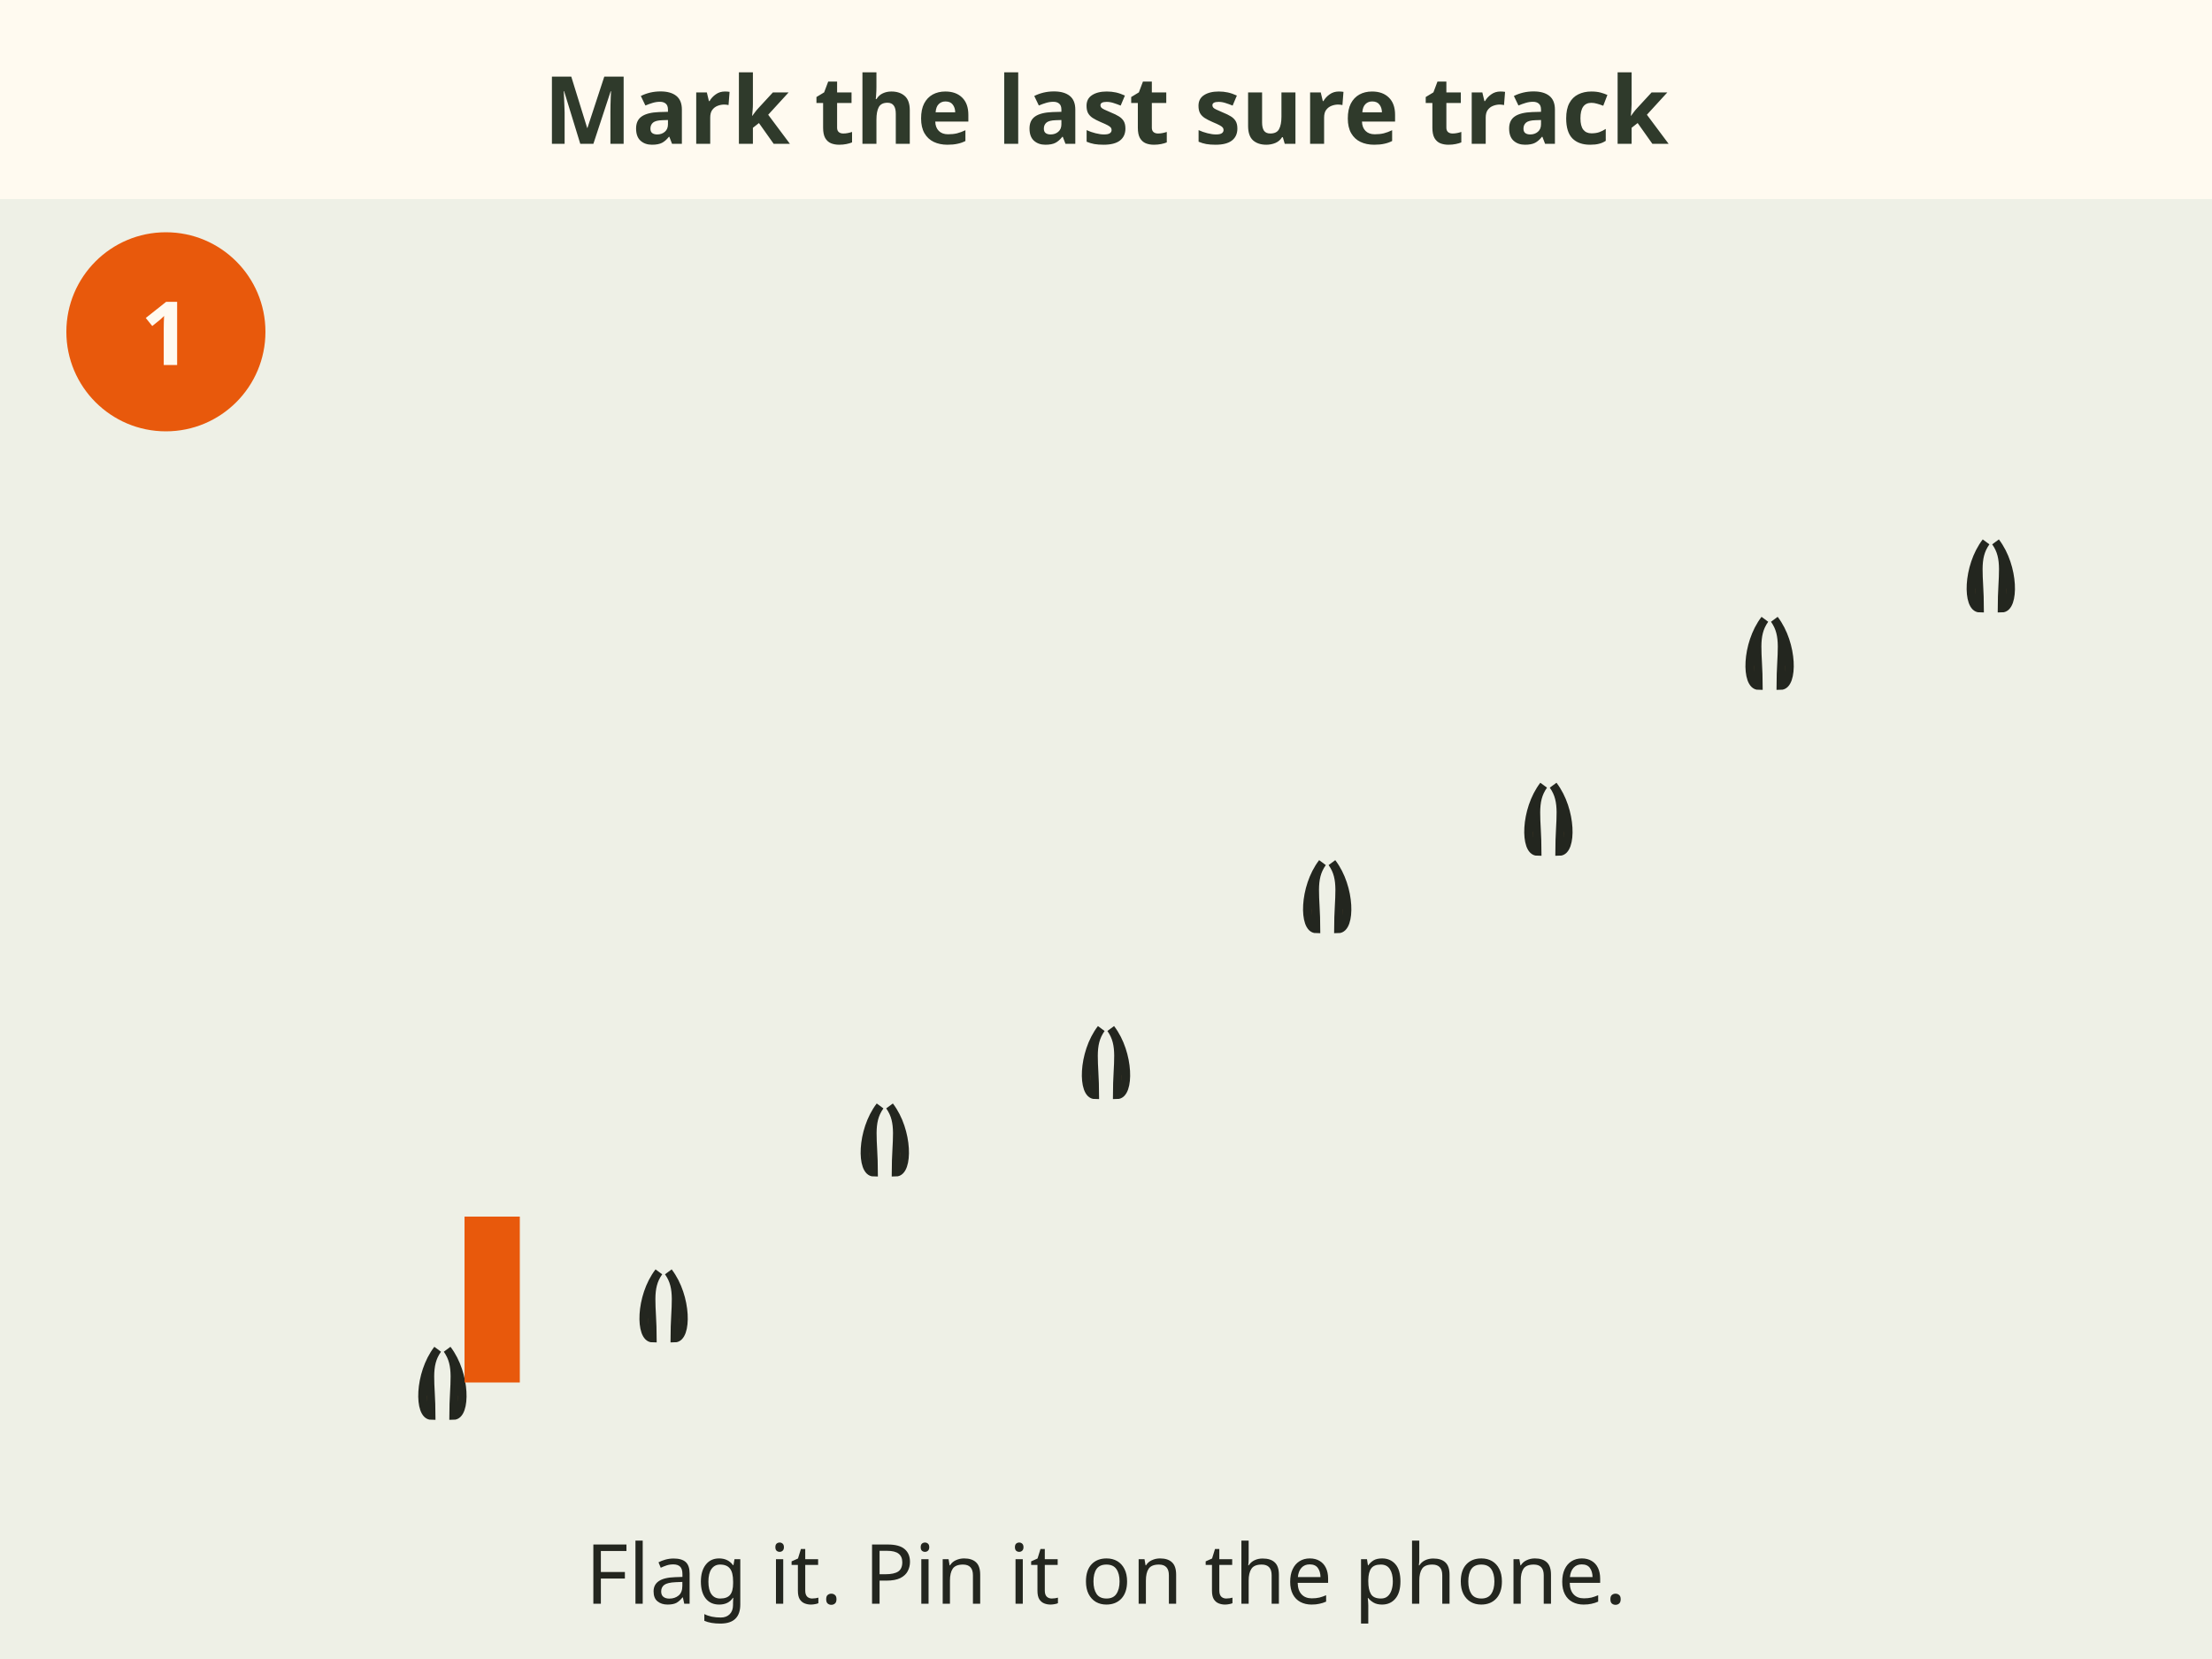
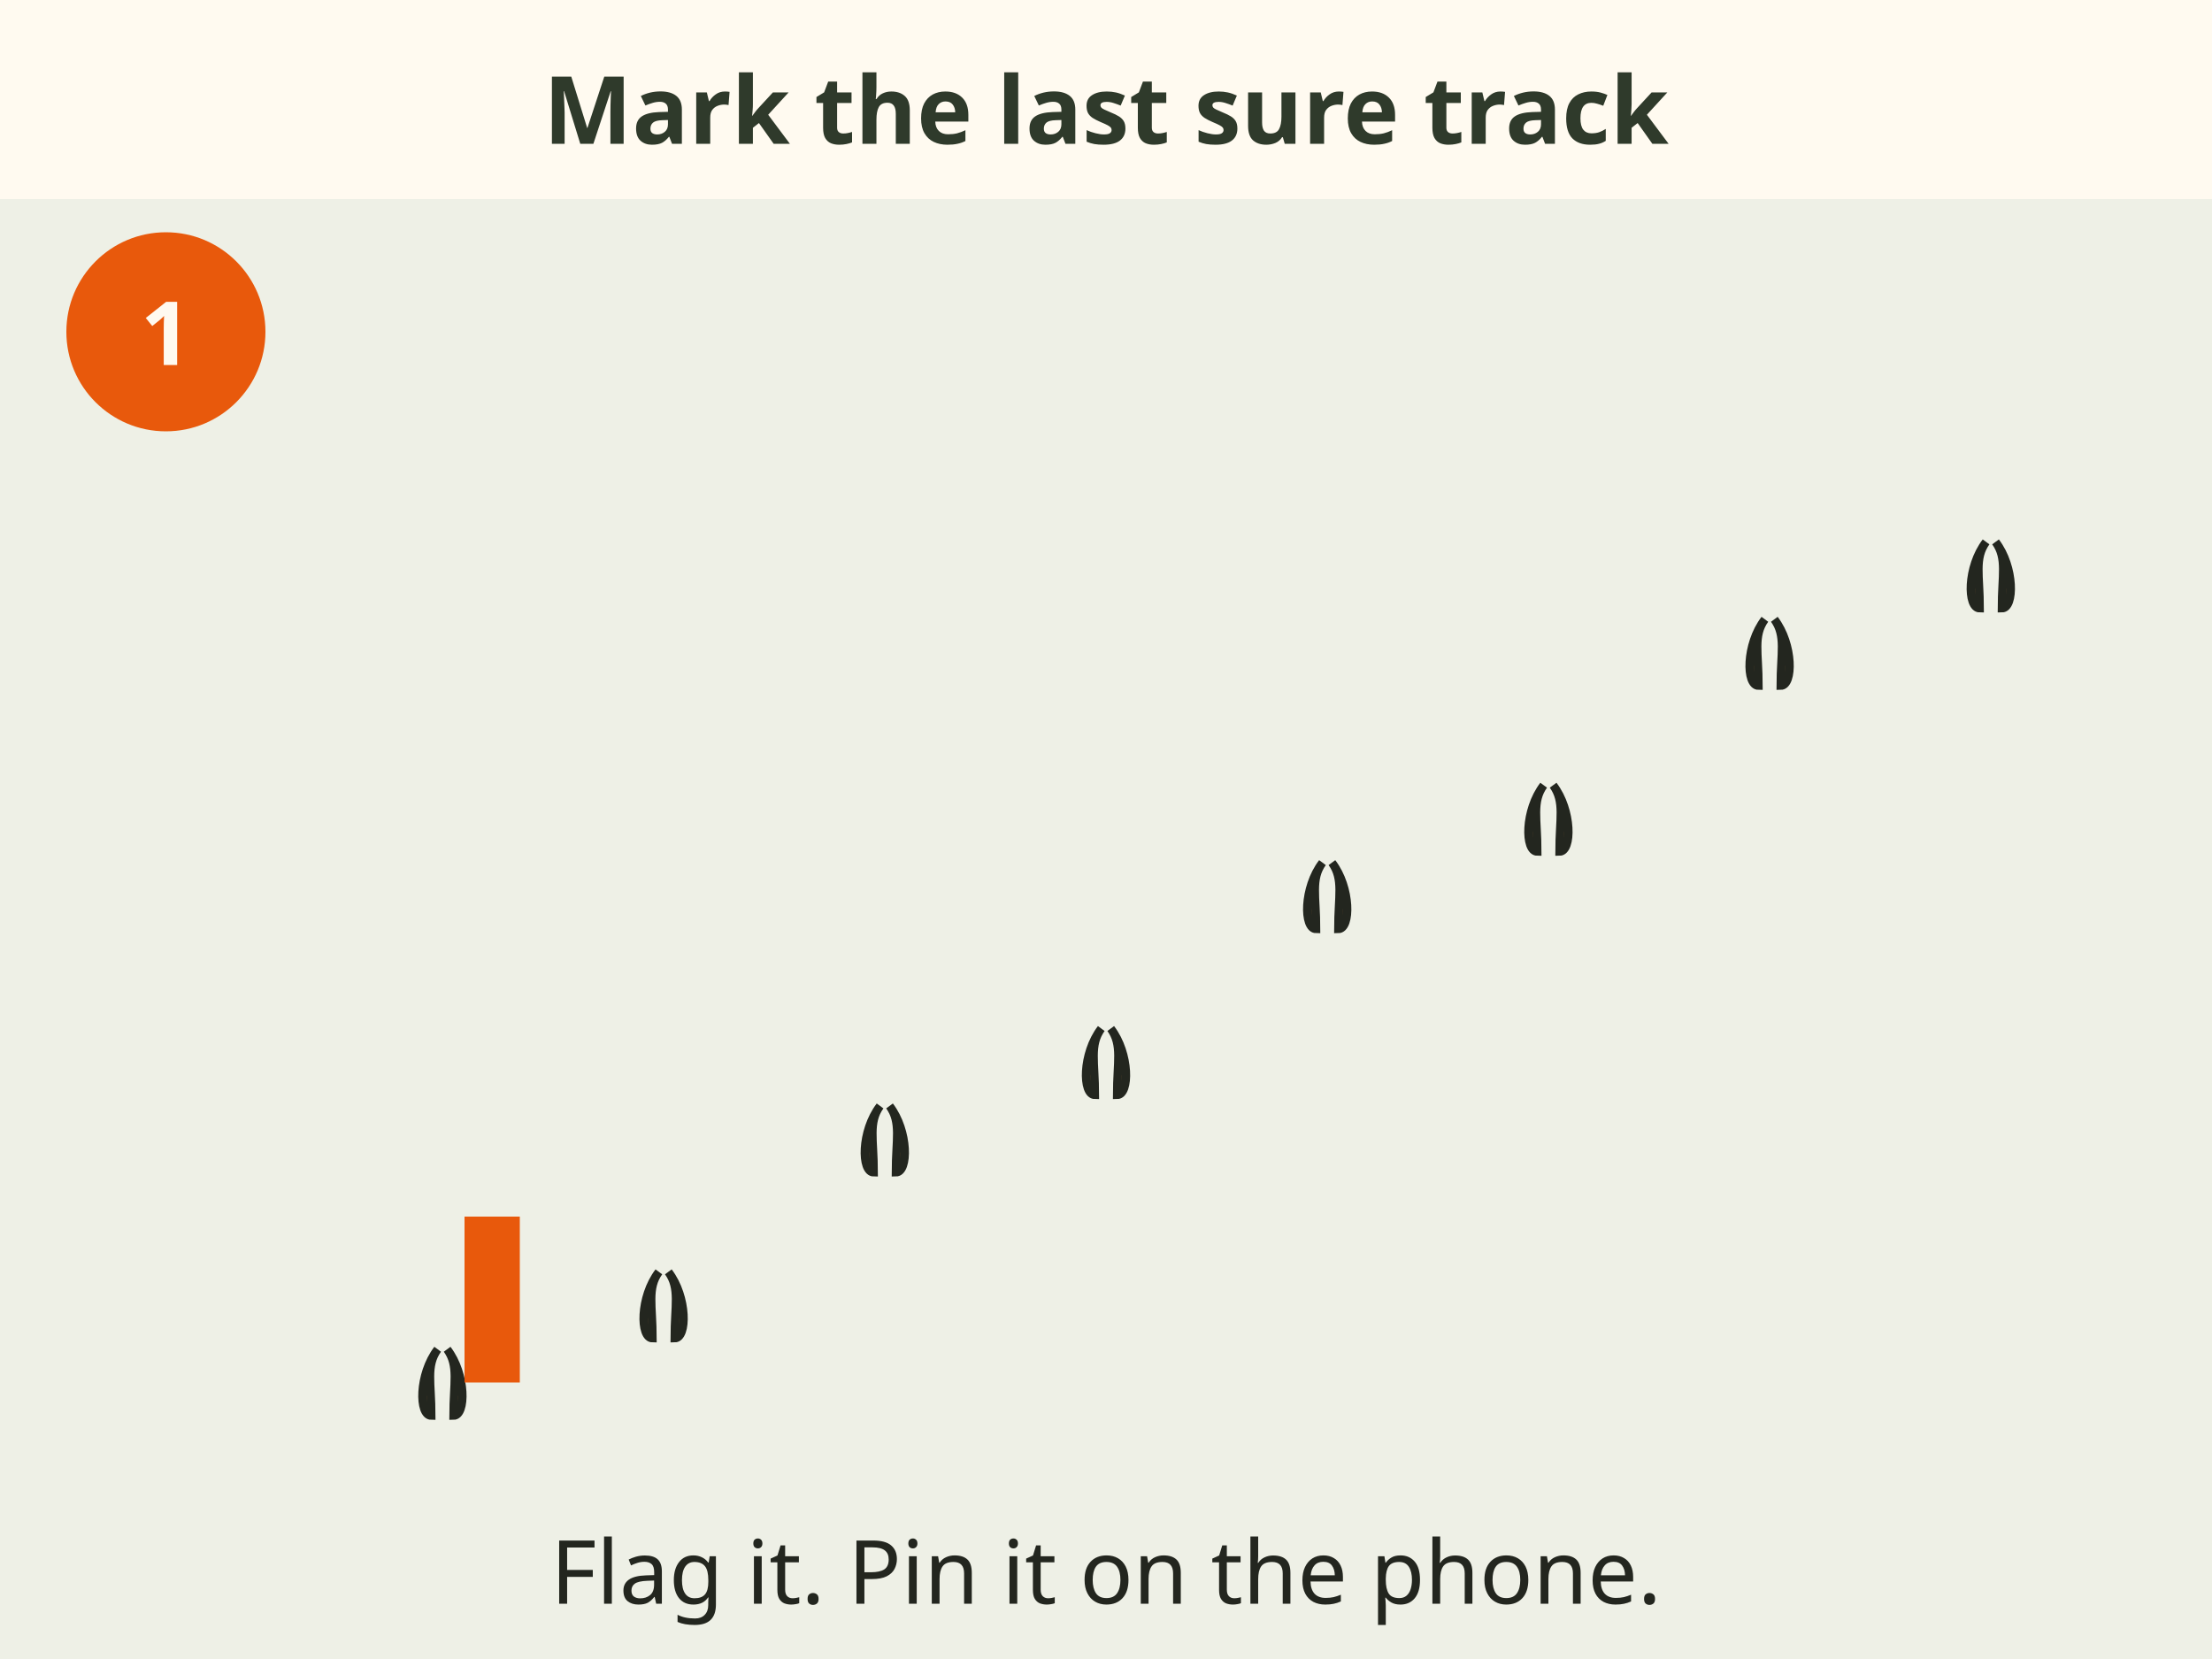
<svg xmlns="http://www.w3.org/2000/svg" viewBox="0 0 400 300" font-family="sans-serif" role="img" aria-label="Frame 1: mark the last sure track with flagging and your phone pin.">
  <rect width="400" height="300" fill="#fffaf0" />
  <rect x="0" y="36" width="400" height="264" fill="#eef0e6" />
  <path d="M78 256.0 C 75.68 256.0 75.68 248.5 79.136 244.0 C 77 247.0 78 250 78 256.0 Z" fill="#8b5a2b" stroke="#23261f" stroke-width="1.5" />
  <path d="M82 256.0 C 84.32 256.0 84.32 248.5 80.864 244.0 C 83 247.0 82 250 82 256.0 Z" fill="#8b5a2b" stroke="#23261f" stroke-width="1.5" />
  <path d="M118 242.0 C 115.68 242.0 115.68 234.5 119.136 230.0 C 117 233.0 118 236 118 242.0 Z" fill="#8b5a2b" stroke="#23261f" stroke-width="1.5" />
  <path d="M122 242.0 C 124.32 242.0 124.32 234.5 120.864 230.0 C 123 233.0 122 236 122 242.0 Z" fill="#8b5a2b" stroke="#23261f" stroke-width="1.5" />
  <path d="M158 212.0 C 155.68 212.0 155.68 204.5 159.136 200.0 C 157 203.0 158 206 158 212.0 Z" fill="#8b5a2b" stroke="#23261f" stroke-width="1.5" />
  <path d="M162 212.0 C 164.32 212.0 164.32 204.5 160.864 200.0 C 163 203.0 162 206 162 212.0 Z" fill="#8b5a2b" stroke="#23261f" stroke-width="1.5" />
  <path d="M198 198.0 C 195.68 198.0 195.68 190.5 199.136 186.0 C 197 189.0 198 192 198 198.0 Z" fill="#8b5a2b" stroke="#23261f" stroke-width="1.5" />
  <path d="M202 198.0 C 204.32 198.0 204.32 190.5 200.864 186.0 C 203 189.0 202 192 202 198.0 Z" fill="#8b5a2b" stroke="#23261f" stroke-width="1.5" />
  <path d="M238 168.0 C 235.68 168.0 235.68 160.5 239.136 156.0 C 237 159.0 238 162 238 168.0 Z" fill="#8b5a2b" stroke="#23261f" stroke-width="1.5" />
  <path d="M242 168.0 C 244.32 168.0 244.32 160.5 240.864 156.0 C 243 159.0 242 162 242 168.0 Z" fill="#8b5a2b" stroke="#23261f" stroke-width="1.5" />
  <path d="M278 154.0 C 275.68 154.0 275.68 146.5 279.136 142.0 C 277 145.0 278 148 278 154.0 Z" fill="#8b5a2b" stroke="#23261f" stroke-width="1.5" />
  <path d="M282 154.0 C 284.32 154.0 284.32 146.5 280.864 142.0 C 283 145.0 282 148 282 154.0 Z" fill="#8b5a2b" stroke="#23261f" stroke-width="1.5" />
  <path d="M318 124.0 C 315.68 124.0 315.68 116.5 319.136 112.0 C 317 115.0 318 118 318 124.0 Z" fill="#8b5a2b" stroke="#23261f" stroke-width="1.5" />
  <path d="M322 124.0 C 324.32 124.0 324.32 116.5 320.864 112.0 C 323 115.0 322 118 322 124.0 Z" fill="#8b5a2b" stroke="#23261f" stroke-width="1.5" />
  <path d="M358 110.0 C 355.68 110.0 355.68 102.5 359.136 98.0 C 357 101.0 358 104 358 110.0 Z" fill="#8b5a2b" stroke="#23261f" stroke-width="1.5" />
  <path d="M362 110.0 C 364.32 110.0 364.32 102.5 360.864 98.0 C 363 101.0 362 104 362 110.0 Z" fill="#8b5a2b" stroke="#23261f" stroke-width="1.5" />
  <rect x="84" y="220" width="10" height="30" fill="#e8590c" />
-   <text x="200" y="290" font-size="15" fill="#23261f" text-anchor="middle">Flag it. Pin it on the phone.</text>
+   <text x="200" y="290" font-size="16" fill="#23261f" text-anchor="middle">Flag it. Pin it on the phone.</text>
  <text x="200" y="26" font-size="17" fill="#2f3a2b" text-anchor="middle" font-weight="bold">Mark the last sure track</text>
  <circle cx="30" cy="60" r="18" fill="#e8590c" />
  <text x="30" y="66" font-size="16" fill="#fffaf0" text-anchor="middle" font-weight="bold">1</text>
</svg>
